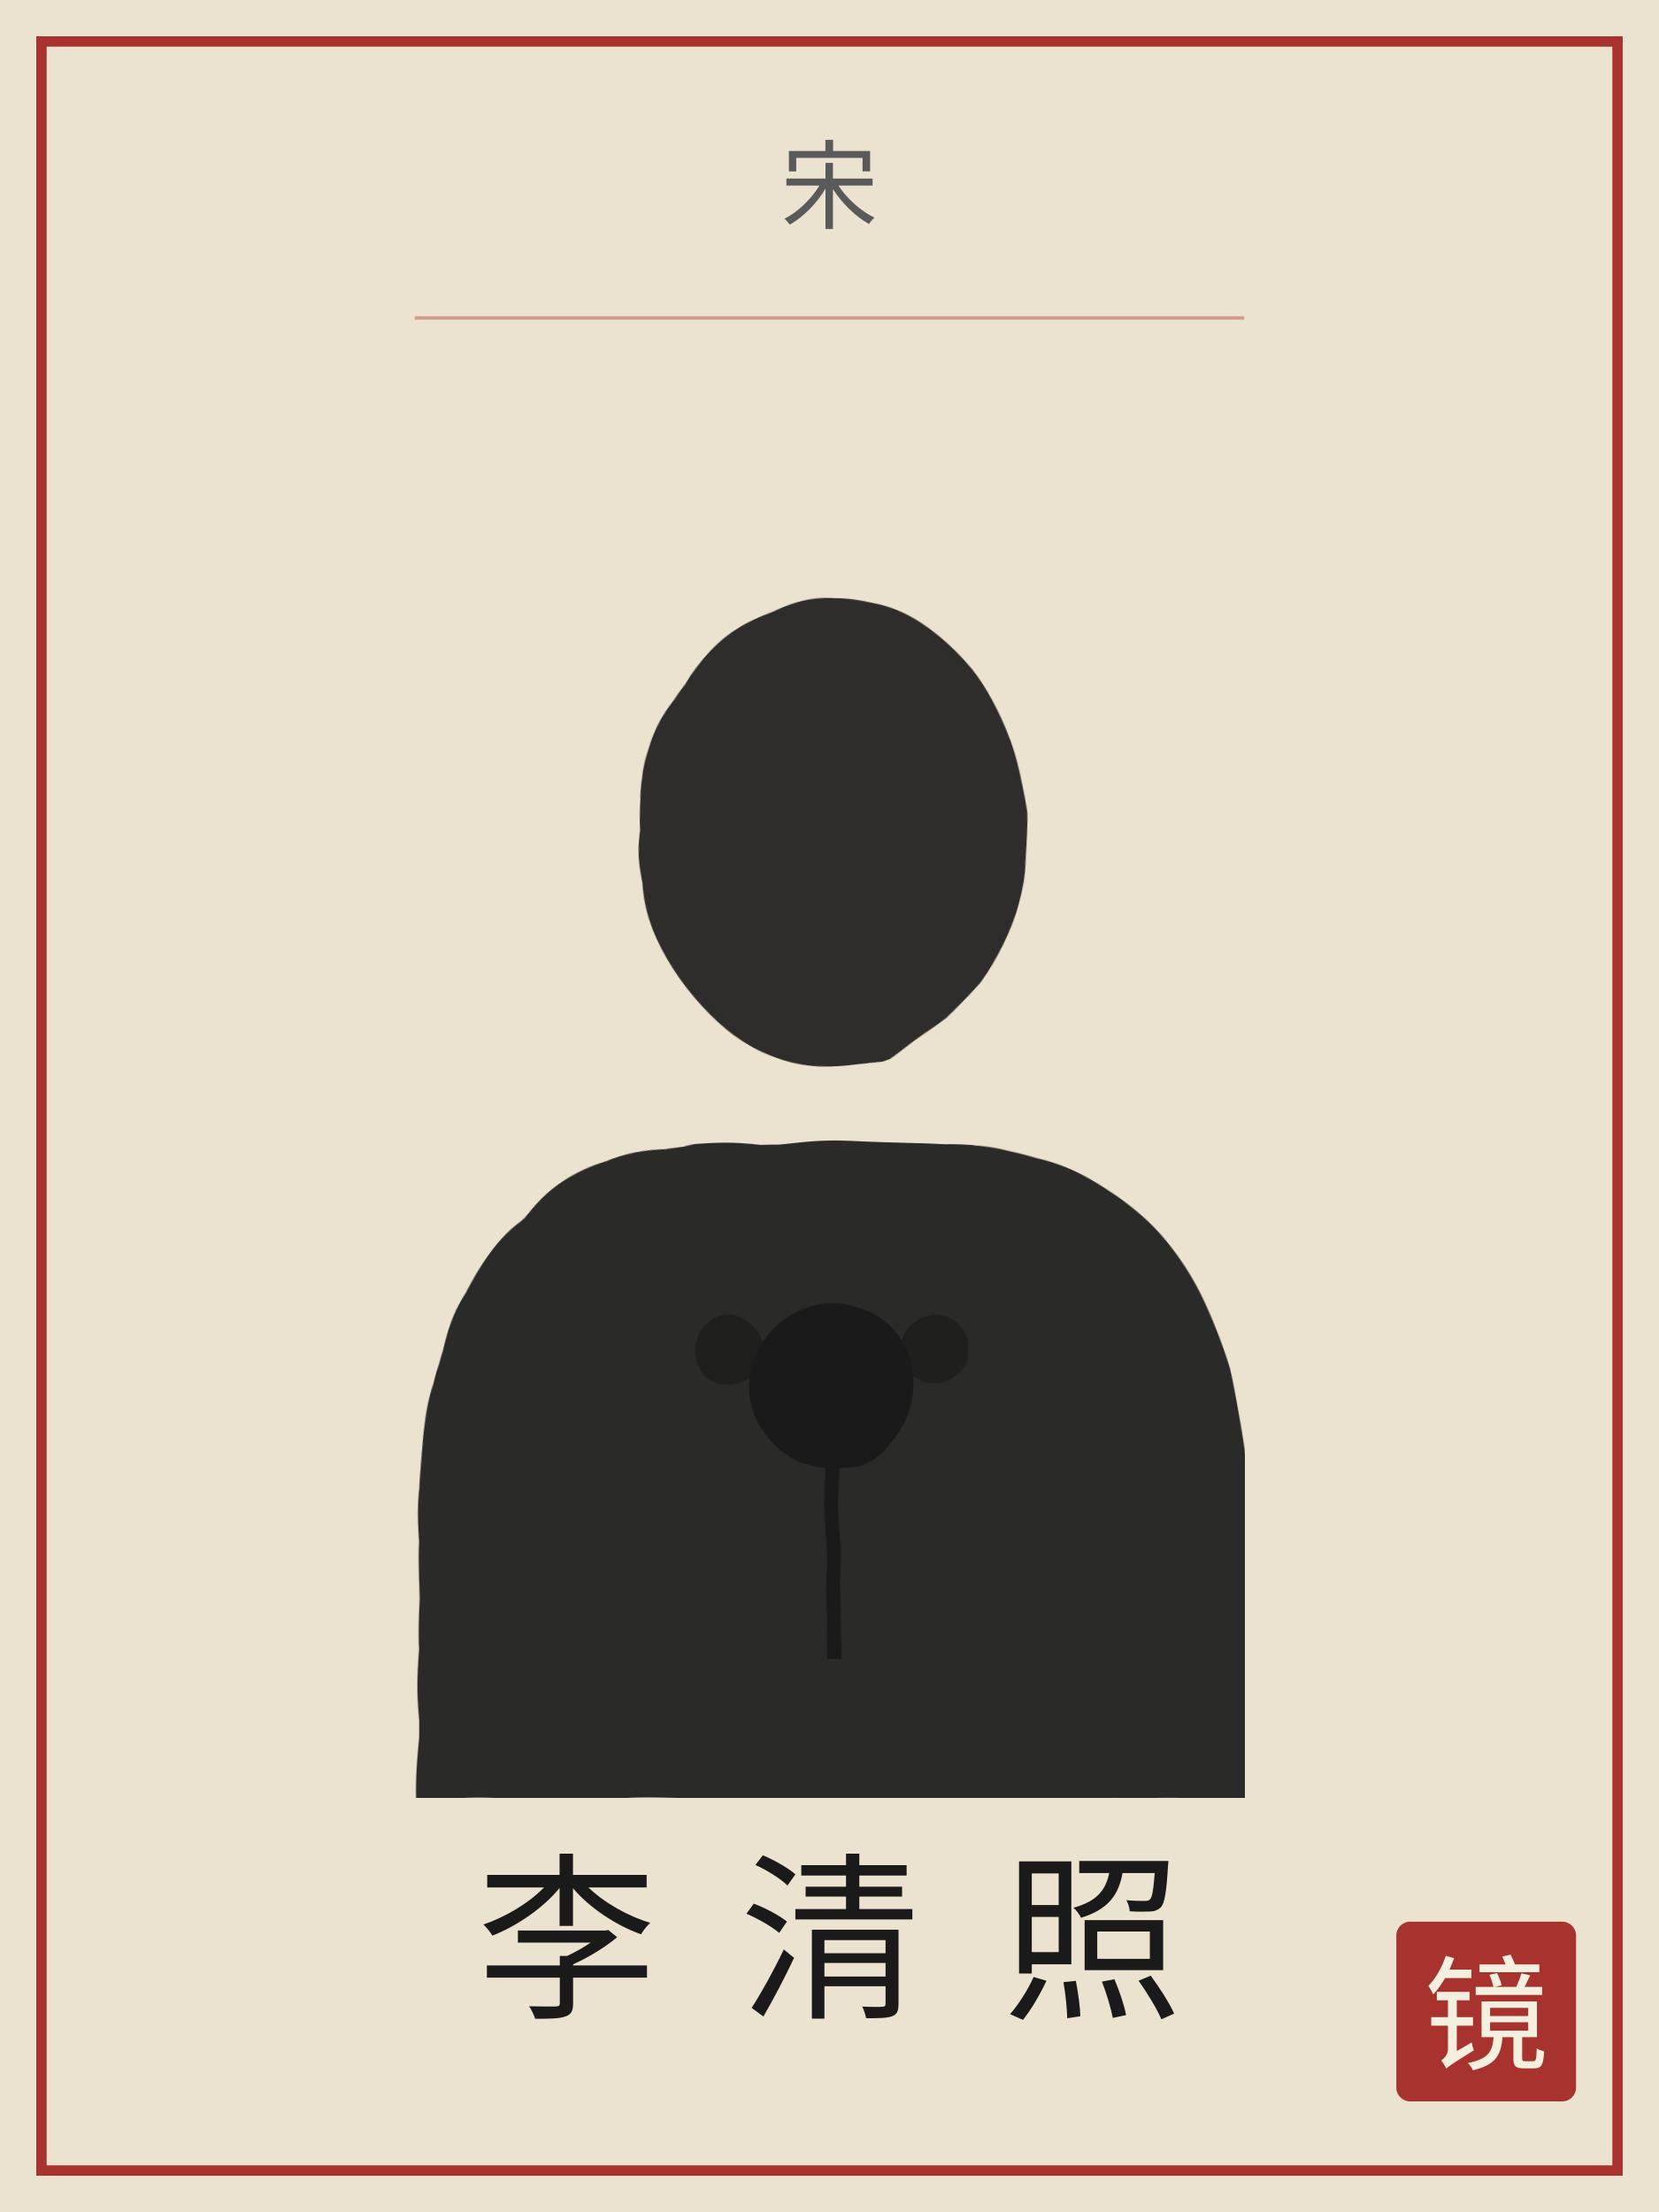
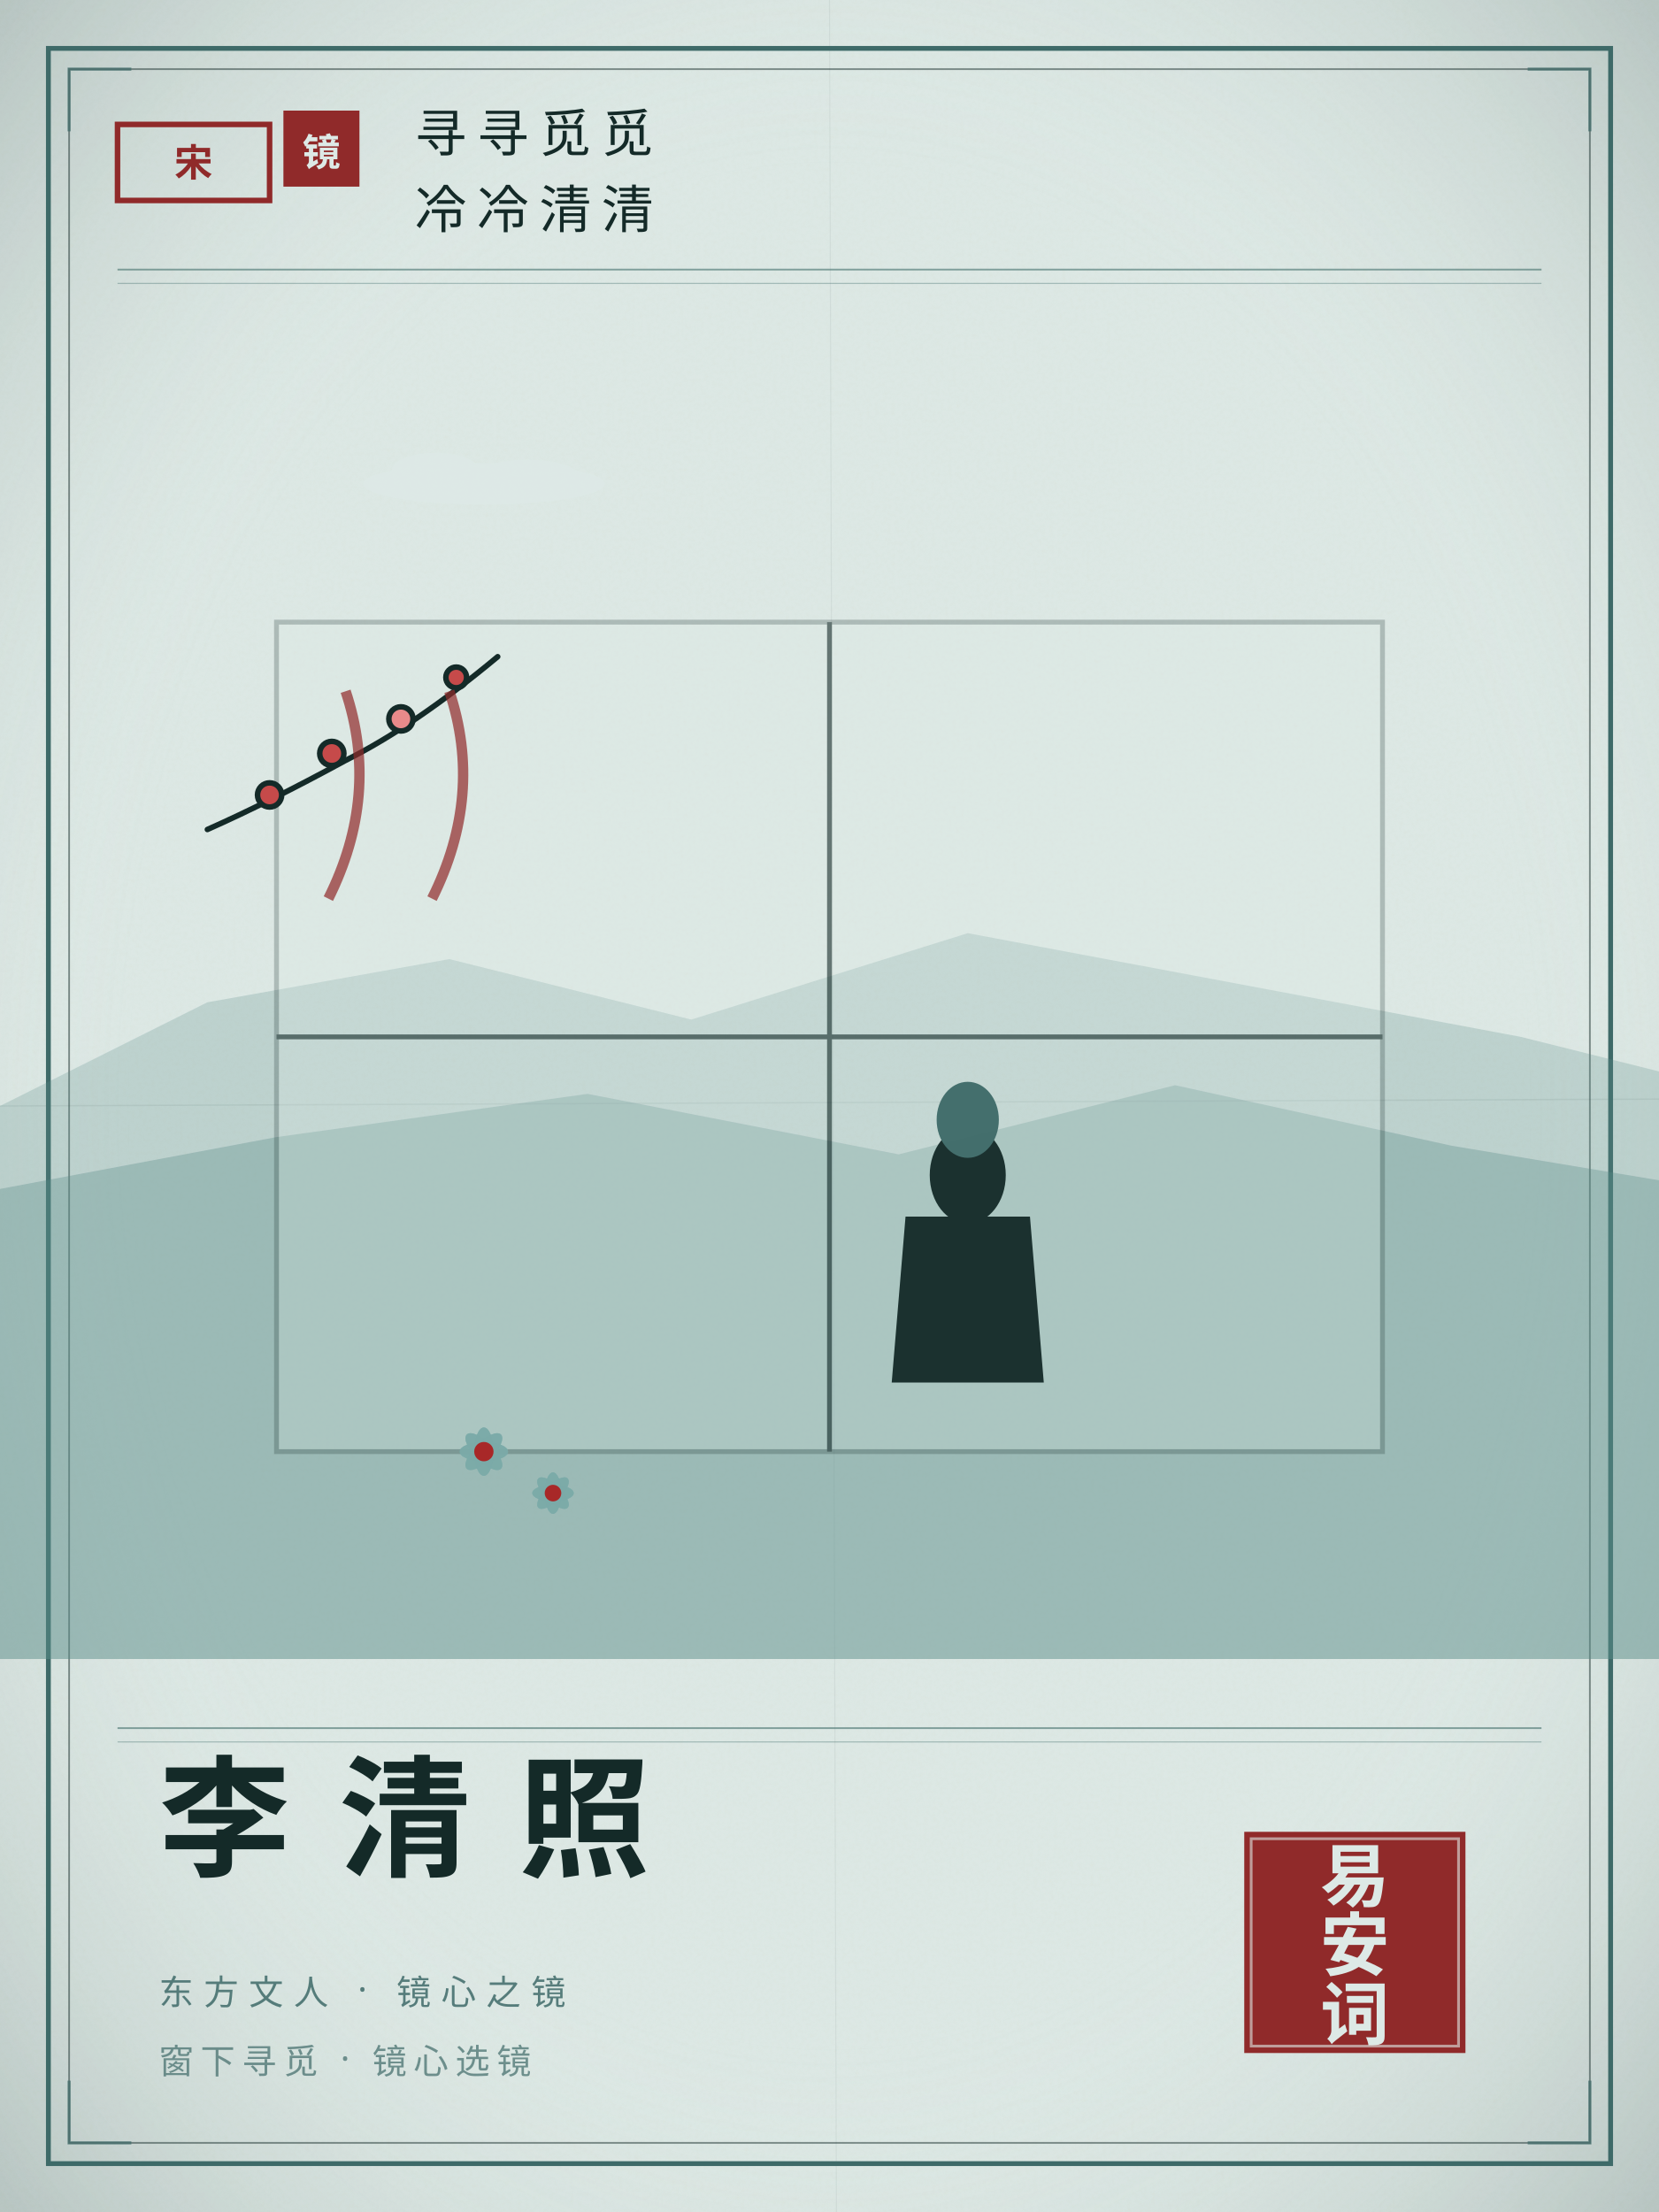
- <svg xmlns="http://www.w3.org/2000/svg" viewBox="0 0 240 320" width="240" height="320" role="img" aria-label="李清照（宋）">
+ <svg xmlns="http://www.w3.org/2000/svg" viewBox="0 0 480 640" width="480" height="640" preserveAspectRatio="xMidYMid meet">
  <defs>
-     <filter id="rough" x="0" y="0" width="100%" height="100%">
-       <feTurbulence baseFrequency="0.04" numOctaves="2" seed="3" />
-       <feDisplacementMap in="SourceGraphic" scale="1.5" />
+     <filter id="ink-85" x="-10%" y="-10%" width="120%" height="120%">
+       <feTurbulence type="fractalNoise" baseFrequency="0.022" numOctaves="2" seed="85" result="noise" />
+       <feDisplacementMap in="SourceGraphic" in2="noise" scale="2.4" />
+     </filter>
+     <filter id="ink-strong-85" x="-10%" y="-10%" width="120%" height="120%">
+       <feTurbulence type="fractalNoise" baseFrequency="0.045" numOctaves="3" seed="92" result="noise" />
+       <feDisplacementMap in="SourceGraphic" in2="noise" scale="3.6" />
+     </filter>
+     <filter id="wash-85" x="-20%" y="-20%" width="140%" height="140%">
+       <feTurbulence type="fractalNoise" baseFrequency="0.018" numOctaves="2" seed="88" result="t" />
+       <feDisplacementMap in="SourceGraphic" in2="t" scale="6" />
+       <feGaussianBlur stdDeviation="0.6" />
+     </filter>
+     <filter id="haze-85">
+       <feGaussianBlur stdDeviation="2.4" />
+     </filter>
+     <filter id="paper-85" x="0%" y="0%" width="100%" height="100%">
+       <feTurbulence type="fractalNoise" baseFrequency="0.85" numOctaves="2" seed="96" result="grain" />
+       <feColorMatrix in="grain" type="matrix" values="0 0 0 0 0.45                 0 0 0 0 0.35                 0 0 0 0 0.20                 0 0 0 0.10 0" />
    </filter>
  </defs>
-   <style>
-     .ink { color: #1a1a1a; }
-     .cinnabar { color: #a8322e; }
-     .rice { color: #f5efe0; }
-     .faint { color: #5a5a5a; }
-     .face-bg { fill: #ebe3cf; }
-     .frame { fill: none; stroke: #a8322e; stroke-width: 1.5; }
-     text {
-       font-family: '霞鹜文楷','LXGW WenKai','STKaiti','KaiTi',serif;
-     }
-   </style>
-   <rect width="240" height="320" fill="#ebe3cf" />
-   <rect x="6" y="6" width="228" height="308" class="frame" />
-   <text x="120" y="32" text-anchor="middle" font-size="14" letter-spacing="6" class="ink" fill="#5a5a5a">宋</text>
-   <line x1="60" y1="46" x2="180" y2="46" stroke="#a8322e" stroke-width="0.5" opacity="0.4" />
-   <g class="ink" filter="url(#rough)">
-     <ellipse cx="120" cy="120" rx="28" ry="34" fill="#1a1a1a" opacity="0.9" />
-     <path d="M60 220 Q60 170 100 165 L140 165 Q180 170 180 220 L180 260 L60 260 Z" fill="#1a1a1a" opacity="0.92" />
+   <rect x="0" y="0" width="480" height="640" fill="#dde9e6" />
+   <rect x="0" y="0" width="480" height="640" fill="#dde9e6" filter="url(#paper-85)" opacity="0.55" />
+   <radialGradient id="vignette-85" cx="50%" cy="50%" r="70%">
+     <stop offset="60%" stop-color="#dde9e6" stop-opacity="0" />
+     <stop offset="100%" stop-color="#142a28" stop-opacity="0.18" />
+   </radialGradient>
+   <rect x="0" y="0" width="480" height="640" fill="url(#vignette-85)" />
+   <path d="M 0 320 L 480 318" stroke="#142a28" stroke-width="0.4" opacity="0.08" />
+   <path d="M 240 0 L 242 640" stroke="#142a28" stroke-width="0.3" opacity="0.06" />
+   <rect x="14" y="14" width="452" height="612" fill="none" stroke="#3e6a68" stroke-width="1.4" />
+   <rect x="20" y="20" width="440" height="600" fill="none" stroke="#142a28" stroke-width="0.5" opacity="0.5" />
+   <g stroke="#3e6a68" stroke-width="0.9" fill="none" opacity="0.7">
+     <path d="M 20 38 L 20 20 L 38 20" />
+     <path d="M 442 20 L 460 20 L 460 38" />
+     <path d="M 460 602 L 460 620 L 442 620" />
+     <path d="M 38 620 L 20 620 L 20 602" />
  </g>
-   <g class="ink" filter="url(#rough)">
-     <circle cx="120" cy="200" r="12" fill="currentColor" />
-     <circle cx="105" cy="195" r="5" fill="currentColor" opacity="0.7" />
-     <circle cx="135" cy="195" r="5" fill="currentColor" opacity="0.7" />
-     <path d="M120 200 L120 240" stroke="currentColor" stroke-width="2" />
+   <g>
+     <g transform="translate(34 36)">
+       <rect x="0" y="0" width="44" height="22" fill="none" stroke="#902a2a" stroke-width="1.6" />
+       <text x="22" y="15" text-anchor="middle" font-family="STKaiti, KaiTi, serif" font-size="11" fill="#902a2a" letter-spacing="2" font-weight="600">宋</text>
+     </g>
+     <g transform="translate(82 32)">
+       <rect x="0" y="0" width="22" height="22" fill="#902a2a" />
+       <text x="11" y="16" text-anchor="middle" font-family="serif" font-size="11" fill="#dde9e6" font-weight="700">镜</text>
+     </g>
+     <g transform="translate(120 44)">
+       <text font-family="STKaiti, KaiTi, serif" font-size="15" fill="#142a28" letter-spacing="3" font-weight="500">
+         <tspan x="0" dy="0">寻寻觅觅</tspan>
+         <tspan x="0" dy="22">冷冷清清</tspan>
+       </text>
+     </g>
+     <line x1="34" y1="78" x2="446" y2="78" stroke="#3e6a68" stroke-width="0.5" opacity="0.6" />
+     <line x1="34" y1="82" x2="446" y2="82" stroke="#3e6a68" stroke-width="0.3" opacity="0.4" />
  </g>
-   <text x="120" y="290" text-anchor="middle" font-size="26" letter-spacing="12" class="ink" fill="#1a1a1a">李清照</text>
-   <g transform="translate(202,278)">
-     <rect x="0" y="0" width="26" height="26" fill="#a8322e" rx="2" />
-     <text x="13" y="20" text-anchor="middle" font-size="18" fill="#f5efe0">镜</text>
+   <g>
+     <g filter="url(#haze-50)" opacity="0.7">
+       <path d="M 0 320 L 60 290 L 130 277.5 L 200 295 L 280 270 L 360 285 L 440 300 L 480 310 L 480 480 L 0 480 Z" fill="#5a8a88" opacity="0.35" />
+       <path d="M 0 344 L 80 329 L 170 316.5 L 260 334 L 340 314 L 420 331.5 L 480 341.5 L 480 480 L 0 480 Z" fill="#5a8a88" opacity="0.55" />
+     </g>
+     <g fill="#dde9e6" opacity="0.85">
+       <ellipse cx="140" cy="140" rx="35" ry="6" />
+       <ellipse cx="126" cy="136" rx="12.6" ry="5" />
+       <ellipse cx="152.6" cy="137" rx="14" ry="4" />
+     </g>
+     <g stroke="#142a28" stroke-width="1.4" fill="#dde9e6" opacity="0.6">
+       <rect x="80" y="180" width="320" height="240" fill="#dde9e6" opacity="0.4" />
+       <line x1="80" y1="300" x2="400" y2="300" />
+       <line x1="240" y1="180" x2="240" y2="420" />
+     </g>
+     <g stroke="#142a28" stroke-width="1.6" fill="none" stroke-linecap="round">
+       <path d="M 60 240 q 18 -8 40 -20 q 20 -10 44 -30" />
+       <circle cx="78" cy="230" r="3.5" fill="#c64a4a" />
+       <circle cx="96" cy="218" r="3.5" fill="#c64a4a" />
+       <circle cx="116" cy="208" r="3.5" fill="#e88a8a" />
+       <circle cx="132" cy="196" r="3" fill="#c64a4a" />
+     </g>
+     <g opacity="0.7">
+       <path d="M 100 200 q 10 30 -5 60" stroke="#902a2a" stroke-width="3" fill="none" />
+       <path d="M 130 200 q 10 30 -5 60" stroke="#902a2a" stroke-width="3" fill="none" />
+     </g>
+     <g transform="translate(280 340)" fill="#142a28" opacity="0.95">
+       <ellipse cx="0" cy="0" rx="11" ry="14" />
+       <path d="M -18 12 L -22 60 L 22 60 L 18 12 Z" />
+       <ellipse cx="0" cy="-16" rx="9" ry="11" fill="#3e6a68" />
+     </g>
+     <g>
+       <ellipse cx="140" cy="420" rx="7" ry="2.8" transform="rotate(0 140 420)" fill="#7aaaa8" opacity="0.8" />
+       <ellipse cx="140" cy="420" rx="7" ry="2.8" transform="rotate(45 140 420)" fill="#7aaaa8" opacity="0.8" />
+       <ellipse cx="140" cy="420" rx="7" ry="2.8" transform="rotate(90 140 420)" fill="#7aaaa8" opacity="0.8" />
+       <ellipse cx="140" cy="420" rx="7" ry="2.8" transform="rotate(135 140 420)" fill="#7aaaa8" opacity="0.8" />
+       <ellipse cx="140" cy="420" rx="7" ry="2.8" transform="rotate(180 140 420)" fill="#7aaaa8" opacity="0.8" />
+       <ellipse cx="140" cy="420" rx="7" ry="2.8" transform="rotate(225 140 420)" fill="#7aaaa8" opacity="0.8" />
+       <ellipse cx="140" cy="420" rx="7" ry="2.8" transform="rotate(270 140 420)" fill="#7aaaa8" opacity="0.8" />
+       <ellipse cx="140" cy="420" rx="7" ry="2.8" transform="rotate(315 140 420)" fill="#7aaaa8" opacity="0.8" />
+       <circle cx="140" cy="420" r="2.8" fill="#a82828" />
+     </g>
+     <g>
+       <ellipse cx="160" cy="432" rx="6" ry="2.4" transform="rotate(0 160 432)" fill="#7aaaa8" opacity="0.8" />
+       <ellipse cx="160" cy="432" rx="6" ry="2.4" transform="rotate(45 160 432)" fill="#7aaaa8" opacity="0.8" />
+       <ellipse cx="160" cy="432" rx="6" ry="2.4" transform="rotate(90 160 432)" fill="#7aaaa8" opacity="0.8" />
+       <ellipse cx="160" cy="432" rx="6" ry="2.4" transform="rotate(135 160 432)" fill="#7aaaa8" opacity="0.8" />
+       <ellipse cx="160" cy="432" rx="6" ry="2.4" transform="rotate(180 160 432)" fill="#7aaaa8" opacity="0.8" />
+       <ellipse cx="160" cy="432" rx="6" ry="2.4" transform="rotate(225 160 432)" fill="#7aaaa8" opacity="0.8" />
+       <ellipse cx="160" cy="432" rx="6" ry="2.4" transform="rotate(270 160 432)" fill="#7aaaa8" opacity="0.8" />
+       <ellipse cx="160" cy="432" rx="6" ry="2.4" transform="rotate(315 160 432)" fill="#7aaaa8" opacity="0.8" />
+       <circle cx="160" cy="432" r="2.4" fill="#a82828" />
+     </g>
+   </g>
+   <g>
+     <line x1="34" y1="500" x2="446" y2="500" stroke="#3e6a68" stroke-width="0.5" opacity="0.6" />
+     <line x1="34" y1="504" x2="446" y2="504" stroke="#3e6a68" stroke-width="0.3" opacity="0.4" />
+     <g transform="translate(46 540)">
+       <text font-family="STKaiti, KaiTi, serif" font-size="38" fill="#142a28" letter-spacing="14" font-weight="700">李清照</text>
+       <text x="0" y="40" font-family="STKaiti, KaiTi, serif" font-size="10" fill="#3e6a68" letter-spacing="3" opacity="0.85">东方文人 · 镜心之镜</text>
+     </g>
+     <g transform="translate(360 530)">
+       <rect x="0" y="0" width="64" height="64" fill="#902a2a" filter="url(#ink-40)" />
+       <rect x="2" y="2" width="60" height="60" fill="none" stroke="#dde9e6" stroke-width="0.8" opacity="0.6" />
+       <text x="32" y="20" text-anchor="middle" font-family="serif" font-size="20" fill="#dde9e6" font-weight="900">易</text>
+       <text x="32" y="40" text-anchor="middle" font-family="serif" font-size="20" fill="#dde9e6" font-weight="900">安</text>
+       <text x="32" y="60" text-anchor="middle" font-family="serif" font-size="20" fill="#dde9e6" font-weight="900">词</text>
+     </g>
+   </g>
+   <g transform="translate(46 600)">
+     <text font-family="STKaiti, KaiTi, serif" font-size="10" fill="#3e6a68" letter-spacing="2" opacity="0.7">窗下寻觅 · 镜心选镜</text>
  </g>
</svg>
